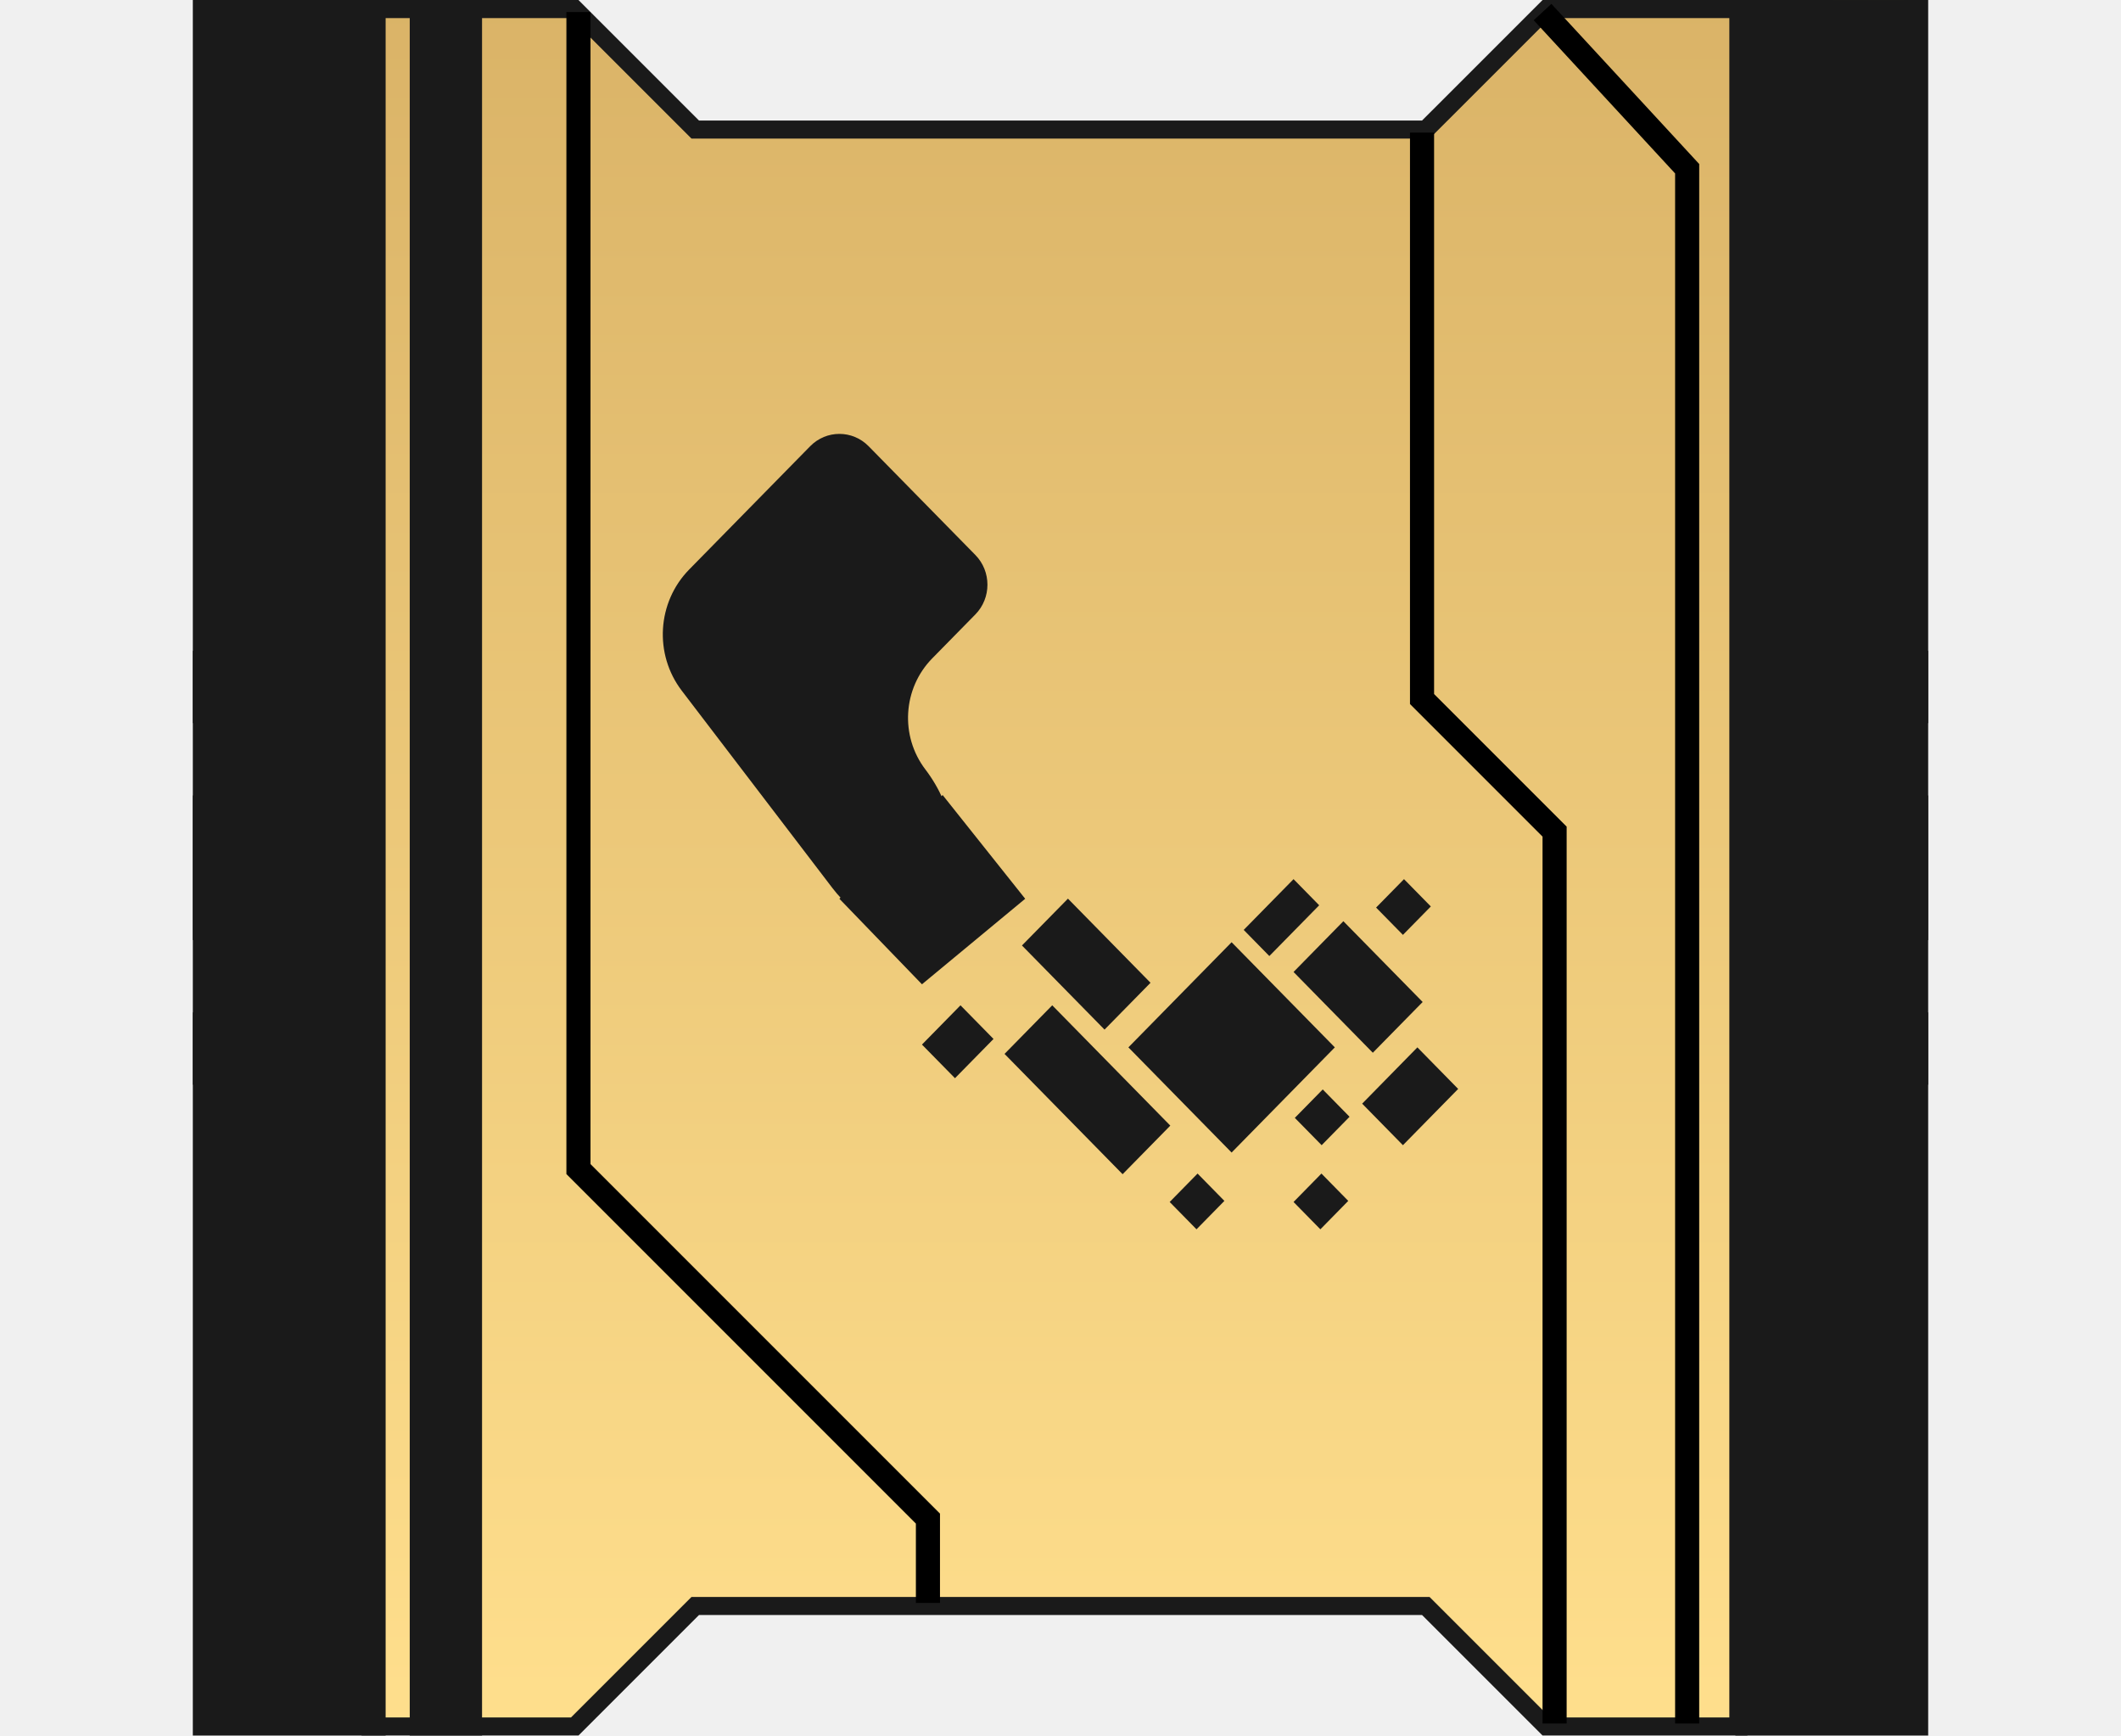
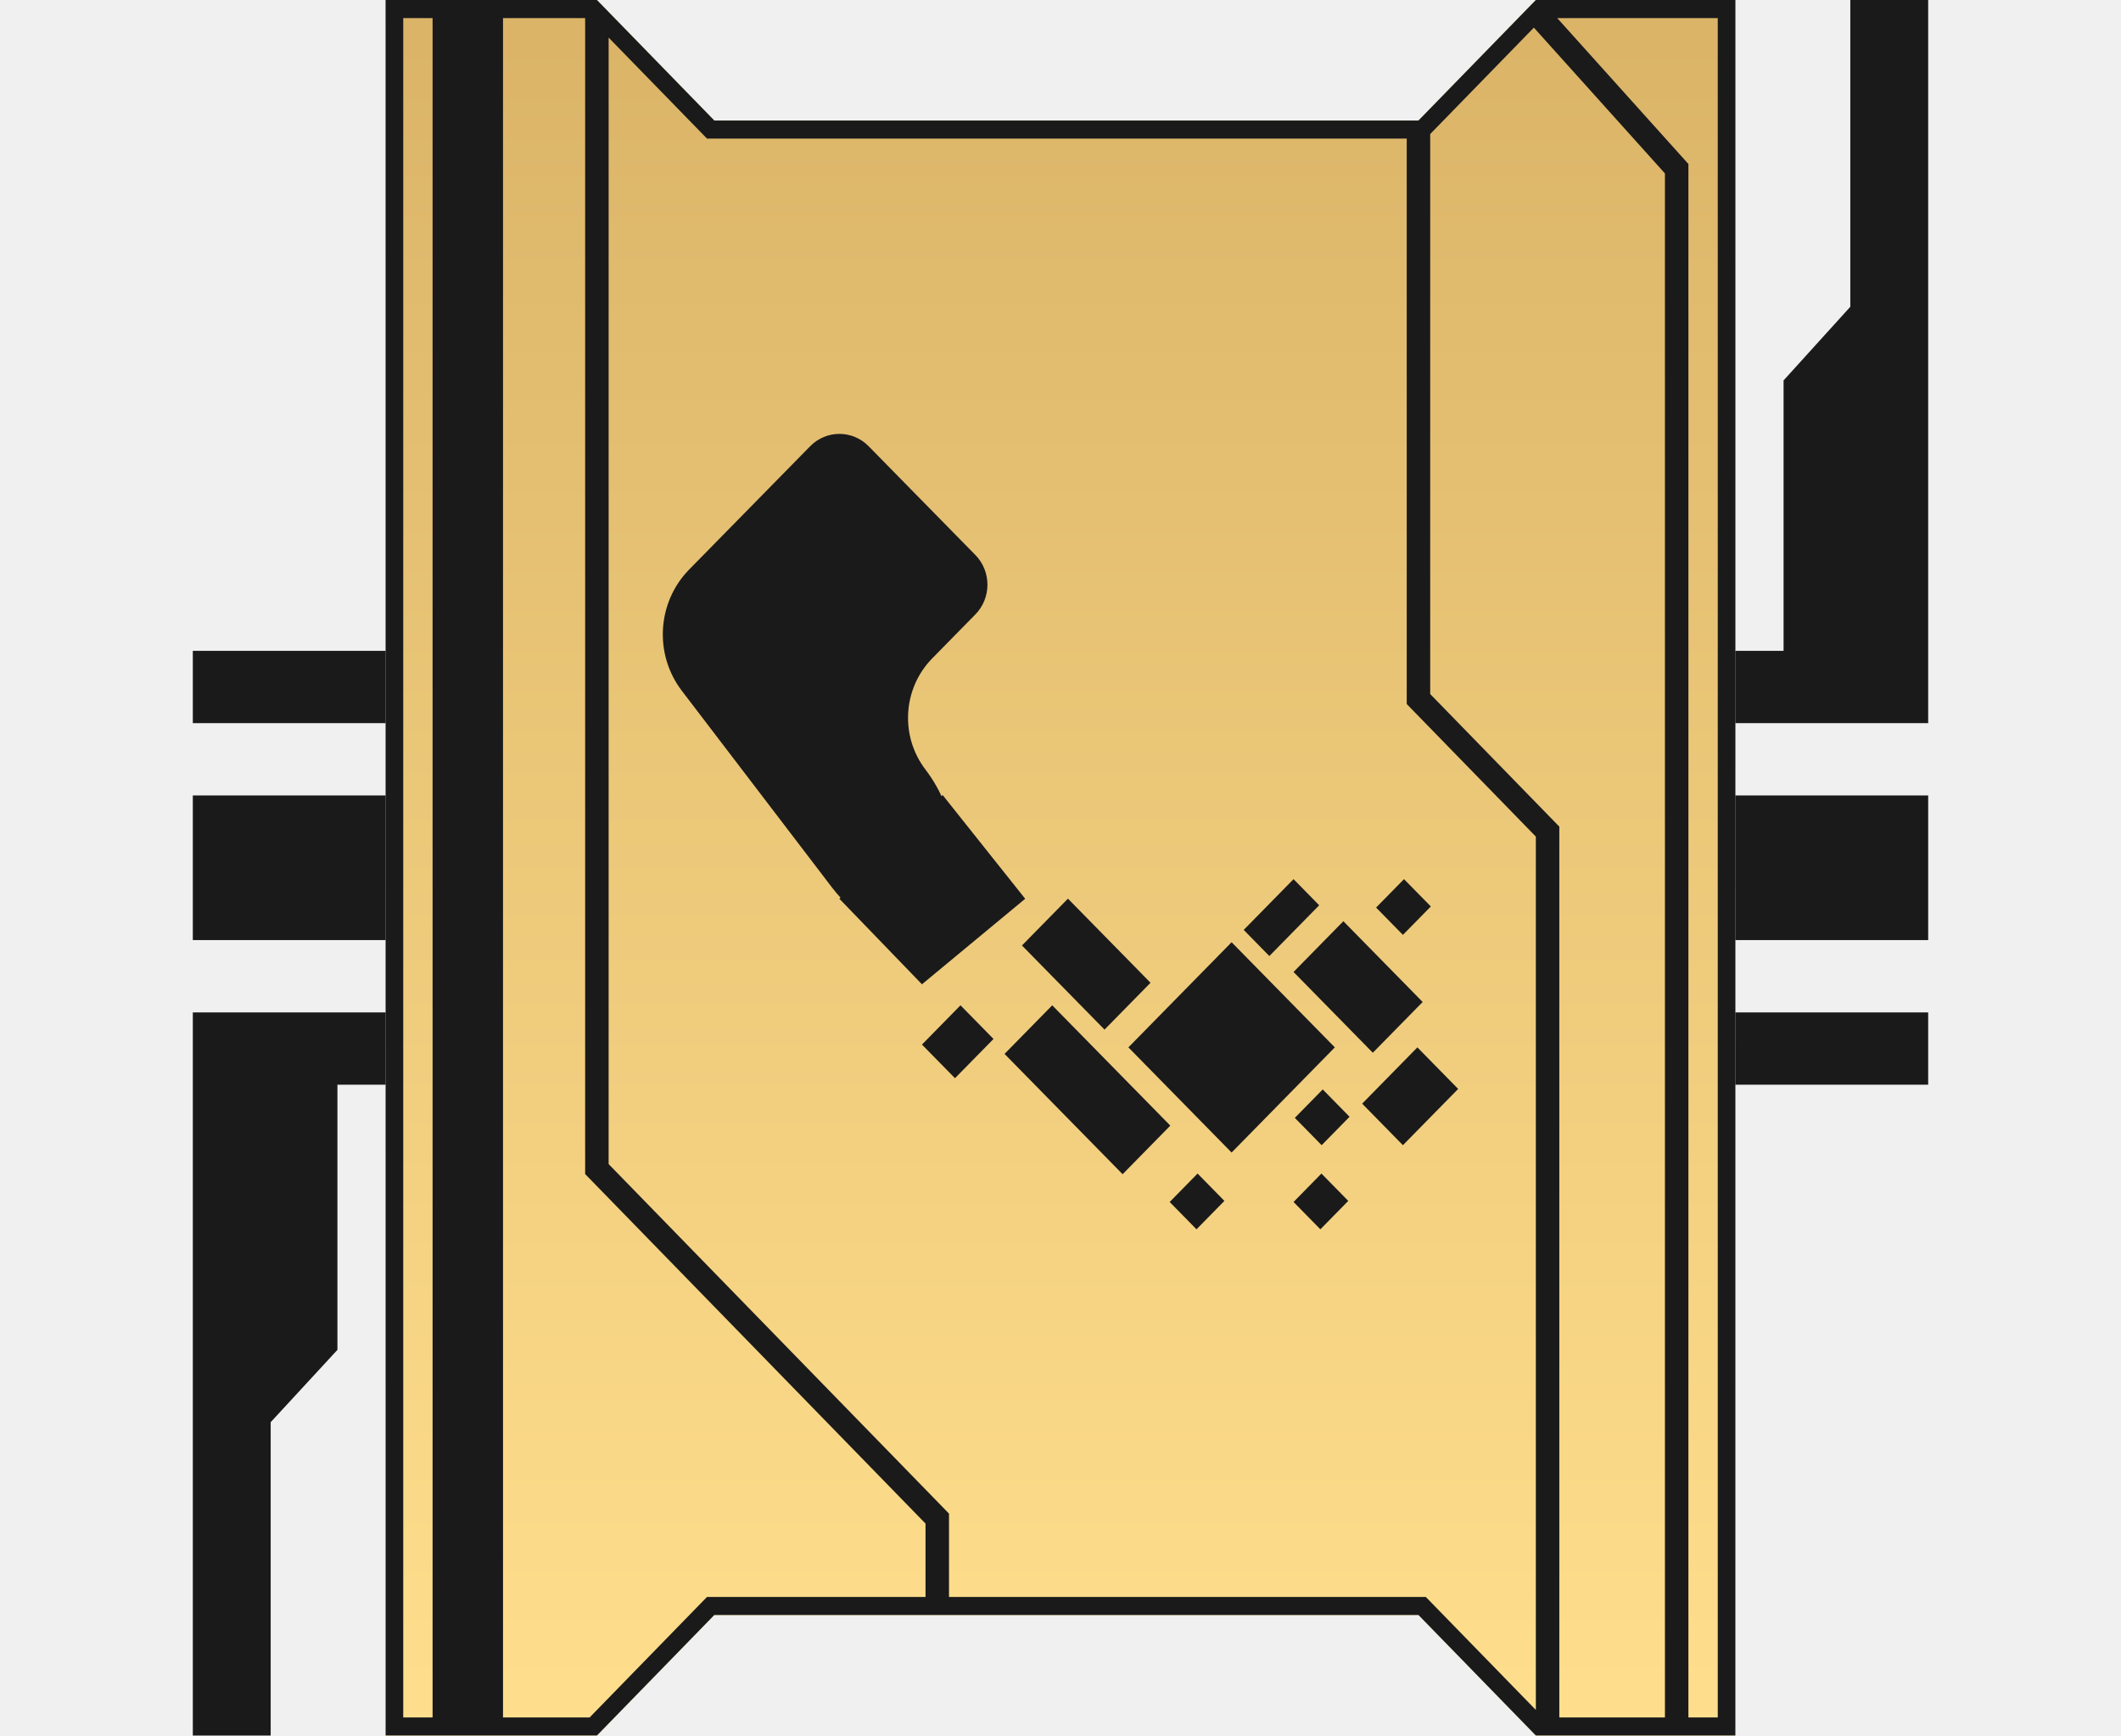
<svg xmlns="http://www.w3.org/2000/svg" width="88" height="72" viewBox="0 0 88 72" fill="none">
-   <rect x="80" y="33.001" width="6" height="72" transform="rotate(90 80 33.0005)" fill="#1A1A1A" />
-   <rect x="80" y="42" width="3" height="72" transform="rotate(90 80 42.0001)" fill="#1A1A1A" />
-   <rect x="80" y="27" width="3" height="72" transform="rotate(90 80 27.0001)" fill="#1A1A1A" />
-   <path d="M28.736 5.265L28.846 5.375H29.001H59.001H59.156L59.266 5.265L64.156 0.376H72.125V71.624H64.156L59.266 66.735L59.156 66.625H59.001H29.001H28.846L28.736 66.735L23.846 71.624H15.375V0.376H23.846L28.736 5.265Z" fill="url(#paint0_linear_1563_16615)" stroke="#1A1A1A" stroke-width="0.75" />
-   <g clip-path="url(#clip0_1563_16615)">
-     <rect width="8" height="72" transform="translate(8)" fill="#1A1A1A" />
+   <g clip-path="url(#clip0_2172_3263)">
+     <path d="M74 27L74 15.782L76.769 12.727V0L80 1.41221e-07L80 30L8 30L8 27L74 27Z" fill="#1A1A1A" />
+     <path d="M80 33V39L8 39L8 33L80 33Z" fill="#1A1A1A" />
+     <path d="M80 42V45L14 45L14 56L11.231 59L11.231 72H8L8 42L80 42Z" fill="#1A1A1A" />
+     <path d="M16 0H24.767L29.636 4.999H58.853L63.722 0H72V72H63.722L58.853 67.001H29.636L24.767 72H16V0Z" fill="url(#paint0_linear_2172_3263)" />
+     <g clip-path="url(#clip1_2172_3263)">
+       <path fill-rule="evenodd" clip-rule="evenodd" d="M29.636 5L24.767 0.001H16V71.999H24.767L29.636 67H58.853L63.722 71.999H72V0.001H63.722L58.853 5H29.636ZM25.252 48.293L39.374 62.793V66.25H59.156L63.722 70.938V34.707L58.365 29.207V5.75H29.334L25.252 1.56V48.293ZM64.696 34.293L59.339 28.793V5.561L63.64 1.146L69.078 7.195V71.249H64.696V34.293ZM71.27 71.249V0.751H64.61L70.052 6.804V71.249H71.27ZM16.73 71.249V0.751H17.948L17.948 71.249H16.73ZM29.334 66.25L24.464 71.249H20.87L20.87 0.751H24.278V48.707L38.4 63.207V66.25H29.334Z" fill="#1A1A1A" />
+     </g>
+     <path d="M28.595 23.625L33.615 18.511C34.284 17.83 35.369 17.83 36.038 18.511L40.467 23.023C41.136 23.704 41.136 24.809 40.467 25.491L38.678 27.313C37.456 28.558 37.335 30.534 38.396 31.924C40.771 35.034 39.699 40.164 36.253 38.309C35.605 37.96 35.017 37.469 34.534 36.837L28.287 28.655C27.13 27.139 27.262 24.983 28.595 23.625Z" fill="#1A1A1A" />
+     <path d="M51.601 38.578L53.669 36.472L54.733 37.556L52.665 39.662L51.601 38.578Z" fill="#1A1A1A" />
+     <path d="M53.722 46.375L54.88 45.196L55.993 46.33L54.835 47.509L53.722 46.375Z" fill="#1A1A1A" />
+     <path d="M53.669 49.865L54.826 48.686L55.939 49.82L54.782 50.999L53.669 49.865Z" fill="#1A1A1A" />
+     <path d="M57.094 37.651L58.252 36.472L59.365 37.605L58.207 38.784L57.094 37.651Z" fill="#1A1A1A" />
+     <path d="M48.53 49.865L49.687 48.686L50.8 49.82L49.643 50.999L48.53 49.865Z" fill="#1A1A1A" />
+     <path d="M56.516 45.786L58.807 43.451L60.499 45.175L58.207 47.509L56.516 45.786Z" fill="#1A1A1A" />
+     <path d="M53.669 40.323L55.736 38.217L59.026 41.568L56.958 43.674L53.669 40.323Z" fill="#1A1A1A" />
+     <path d="M46.817 43.451L51.099 39.089L55.382 43.451L51.099 47.814L46.817 43.451Z" fill="#1A1A1A" />
+     <path d="M41.678 43.722L43.657 41.706L48.556 46.697L46.577 48.713L41.678 43.722Z" fill="#1A1A1A" />
+     <path d="M42.401 39.224L44.309 37.281L47.735 40.771L45.827 42.714L42.401 39.224Z" fill="#1A1A1A" />
+     <path d="M38.252 43.335L39.851 41.706L41.221 43.102L39.622 44.73L38.252 43.335Z" fill="#1A1A1A" />
+     <path d="M34.826 37.286L39.109 32.982L42.535 37.286L38.252 40.834L34.826 37.286Z" fill="#1A1A1A" />
  </g>
-   <g clip-path="url(#clip1_1563_16615)">
-     <rect width="8" height="72" transform="translate(72)" fill="#1A1A1A" />
-     <rect width="3" height="3" transform="matrix(1 0 0 -1 76.0016 0.00012207)" fill="#EFC36E" />
-   </g>
-   <g clip-path="url(#clip2_1563_16615)">
-     <path fill-rule="evenodd" clip-rule="evenodd" d="M13.25 72L101.75 72L101.75 -211.499L44.311 -211.499L13.25 -180.439L13.25 72ZM12.5 -180.749L44 -212.249L102.5 -212.249L102.5 72.75L12.5 72.75L12.5 -180.749Z" fill="#1A1A1A" />
-     <path d="M20 72.75L17 72.75L17 -80.249L20 -83.249L20 72.75Z" fill="#1A1A1A" />
-     <path d="M20 0L20 -6L26 -6L26 0L20 0Z" fill="#1A1A1A" />
-     <path d="M24 0.5V48.5L38.5 63V66.5" stroke="black" />
-     <path d="M59 5.5V29L64.5 34.5V71.5M70 71.5V7L64 0.5" stroke="black" />
-   </g>
-   <path d="M28.595 23.625L33.615 18.511C34.284 17.83 35.369 17.83 36.038 18.511L40.467 23.023C41.136 23.705 41.136 24.809 40.467 25.491L38.678 27.313C37.456 28.558 37.335 30.534 38.396 31.924C40.771 35.034 39.699 40.164 36.253 38.309C35.605 37.96 35.017 37.469 34.534 36.837L28.287 28.655C27.13 27.139 27.262 24.983 28.595 23.625Z" fill="#1A1A1A" />
-   <path d="M51.601 38.578L53.669 36.472L54.733 37.556L52.665 39.662L51.601 38.578Z" fill="#1A1A1A" />
-   <path d="M53.722 46.376L54.88 45.196L55.993 46.33L54.835 47.509L53.722 46.376Z" fill="#1A1A1A" />
-   <path d="M53.669 49.865L54.826 48.686L55.939 49.82L54.782 50.999L53.669 49.865Z" fill="#1A1A1A" />
-   <path d="M57.094 37.651L58.252 36.472L59.365 37.605L58.207 38.784L57.094 37.651Z" fill="#1A1A1A" />
-   <path d="M48.53 49.865L49.687 48.686L50.8 49.82L49.643 50.999L48.53 49.865Z" fill="#1A1A1A" />
-   <path d="M56.516 45.786L58.807 43.451L60.499 45.175L58.207 47.509L56.516 45.786Z" fill="#1A1A1A" />
-   <path d="M53.669 40.323L55.736 38.217L59.026 41.568L56.958 43.674L53.669 40.323Z" fill="#1A1A1A" />
-   <path d="M46.817 43.451L51.099 39.089L55.382 43.451L51.099 47.814L46.817 43.451Z" fill="#1A1A1A" />
-   <path d="M41.678 43.722L43.657 41.706L48.556 46.697L46.577 48.713L41.678 43.722Z" fill="#1A1A1A" />
-   <path d="M42.401 39.224L44.309 37.281L47.735 40.771L45.827 42.714L42.401 39.224Z" fill="#1A1A1A" />
-   <path d="M38.252 43.335L39.851 41.706L41.221 43.102L39.622 44.73L38.252 43.335Z" fill="#1A1A1A" />
-   <path d="M34.826 37.286L39.109 32.982L42.535 37.286L38.252 40.834L34.826 37.286Z" fill="#1A1A1A" />
  <defs>
-     <linearGradient id="paint0_linear_1563_16615" x1="43.75" y1="0.001" x2="43.75" y2="71.999" gradientUnits="userSpaceOnUse">
+     <linearGradient id="paint0_linear_2172_3263" x1="44" y1="0" x2="44" y2="72" gradientUnits="userSpaceOnUse">
      <stop stop-color="#DAB367" />
      <stop offset="1" stop-color="#FFDF8D" />
    </linearGradient>
-     <clipPath id="clip0_1563_16615">
-       <rect width="8" height="72" fill="white" transform="translate(8)" />
+     <clipPath id="clip0_2172_3263">
+       <rect width="88" height="72" fill="white" />
    </clipPath>
-     <clipPath id="clip1_1563_16615">
-       <rect width="8" height="72" fill="white" transform="translate(72)" />
-     </clipPath>
-     <clipPath id="clip2_1563_16615">
-       <rect width="66" height="72" fill="white" transform="translate(80 72) rotate(180)" />
+     <clipPath id="clip1_2172_3263">
+       <rect width="56" height="72" fill="white" transform="translate(72 72) rotate(180)" />
    </clipPath>
  </defs>
</svg>
